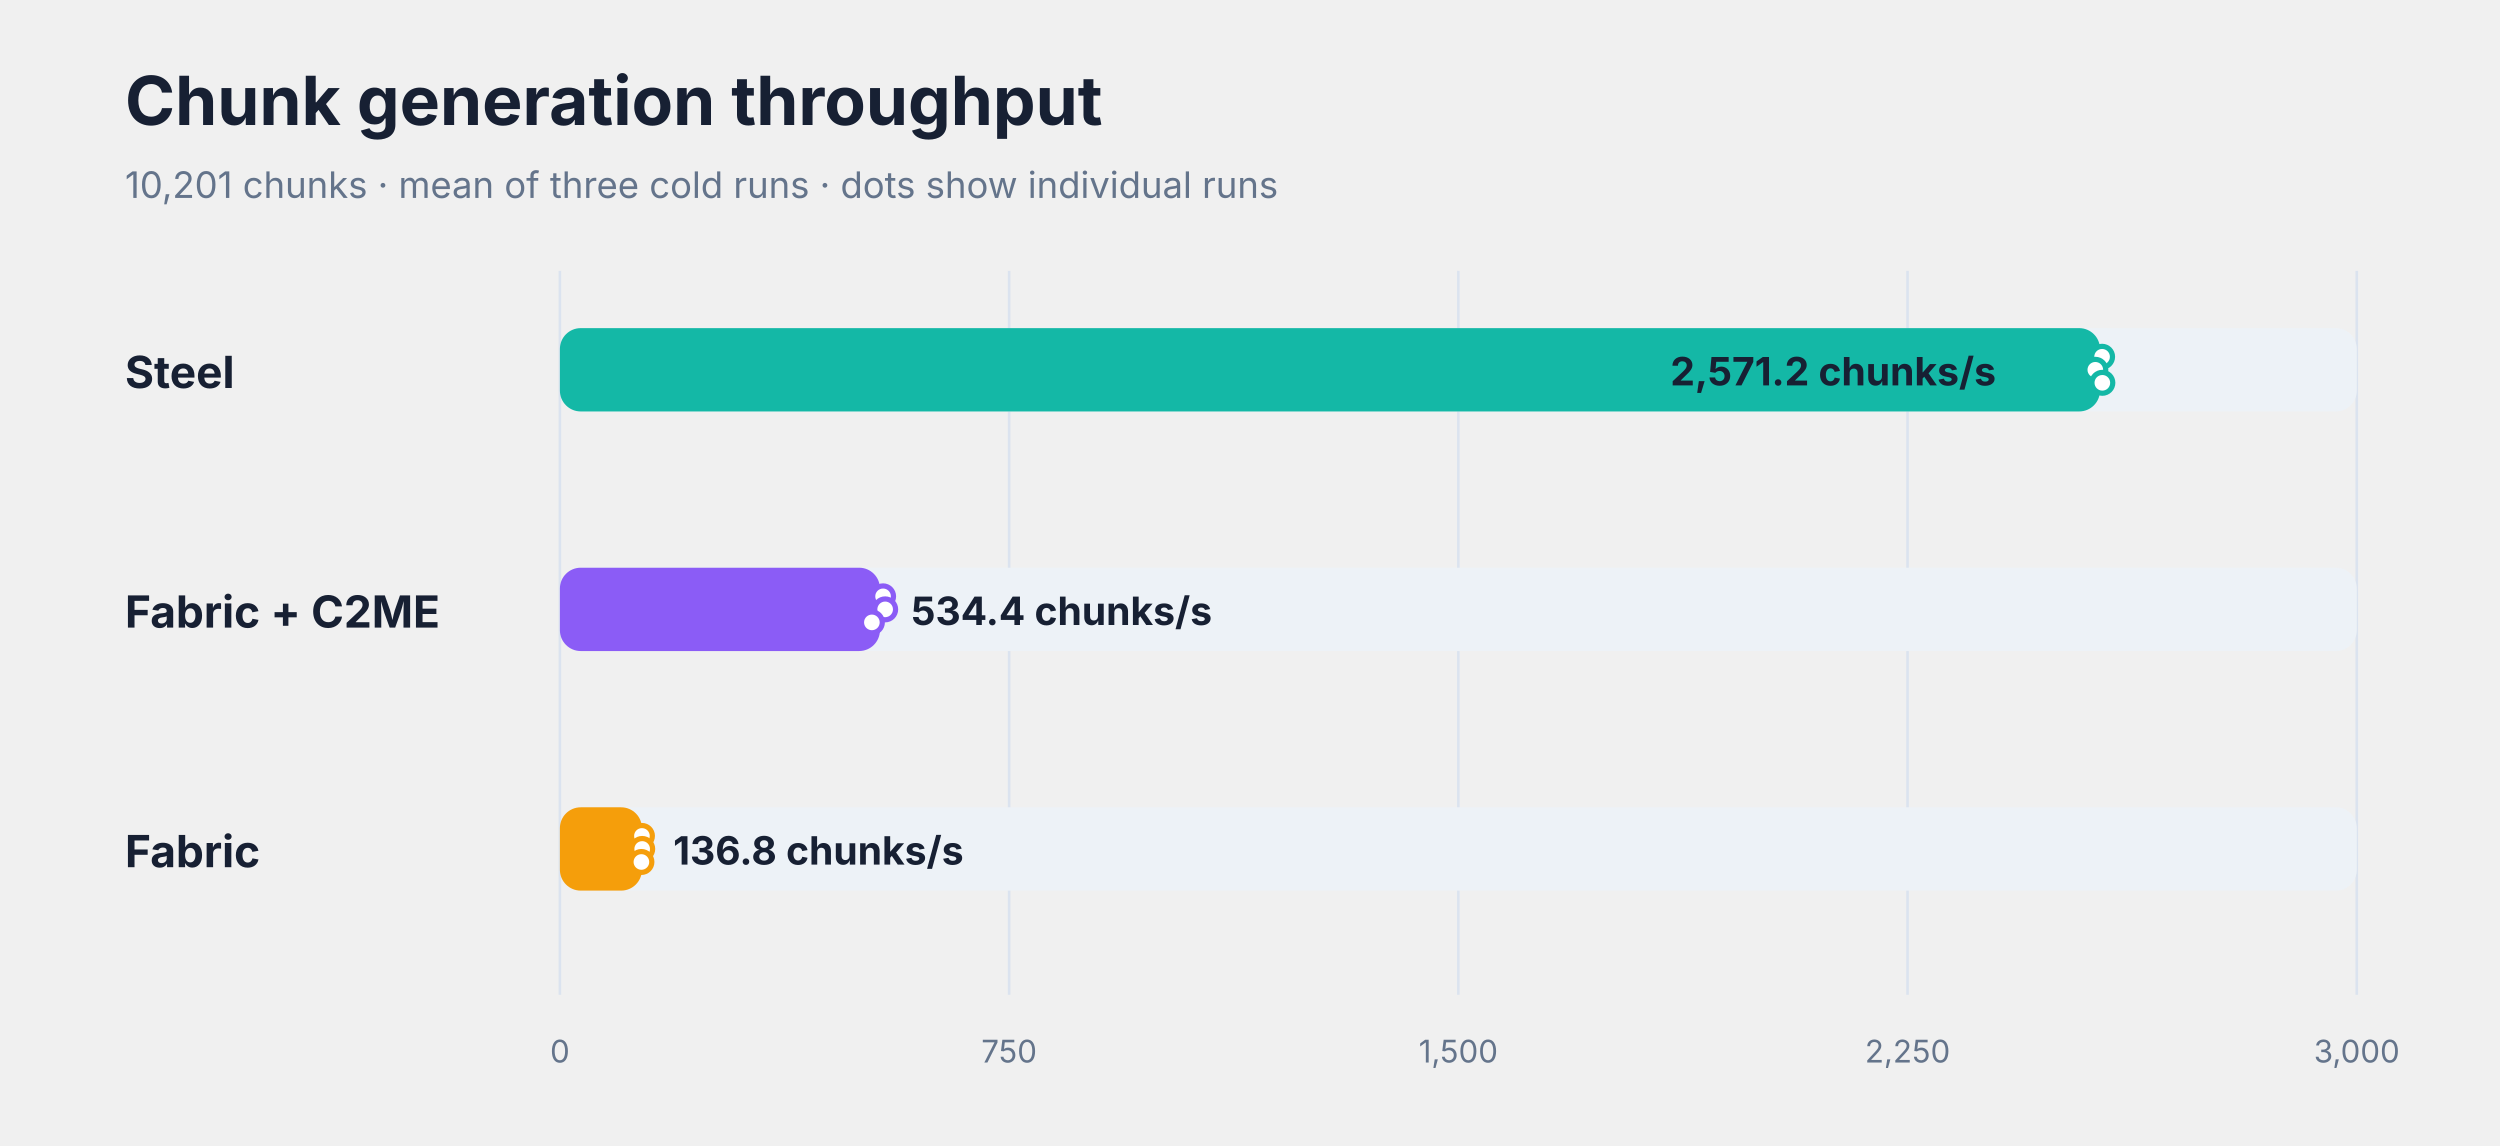
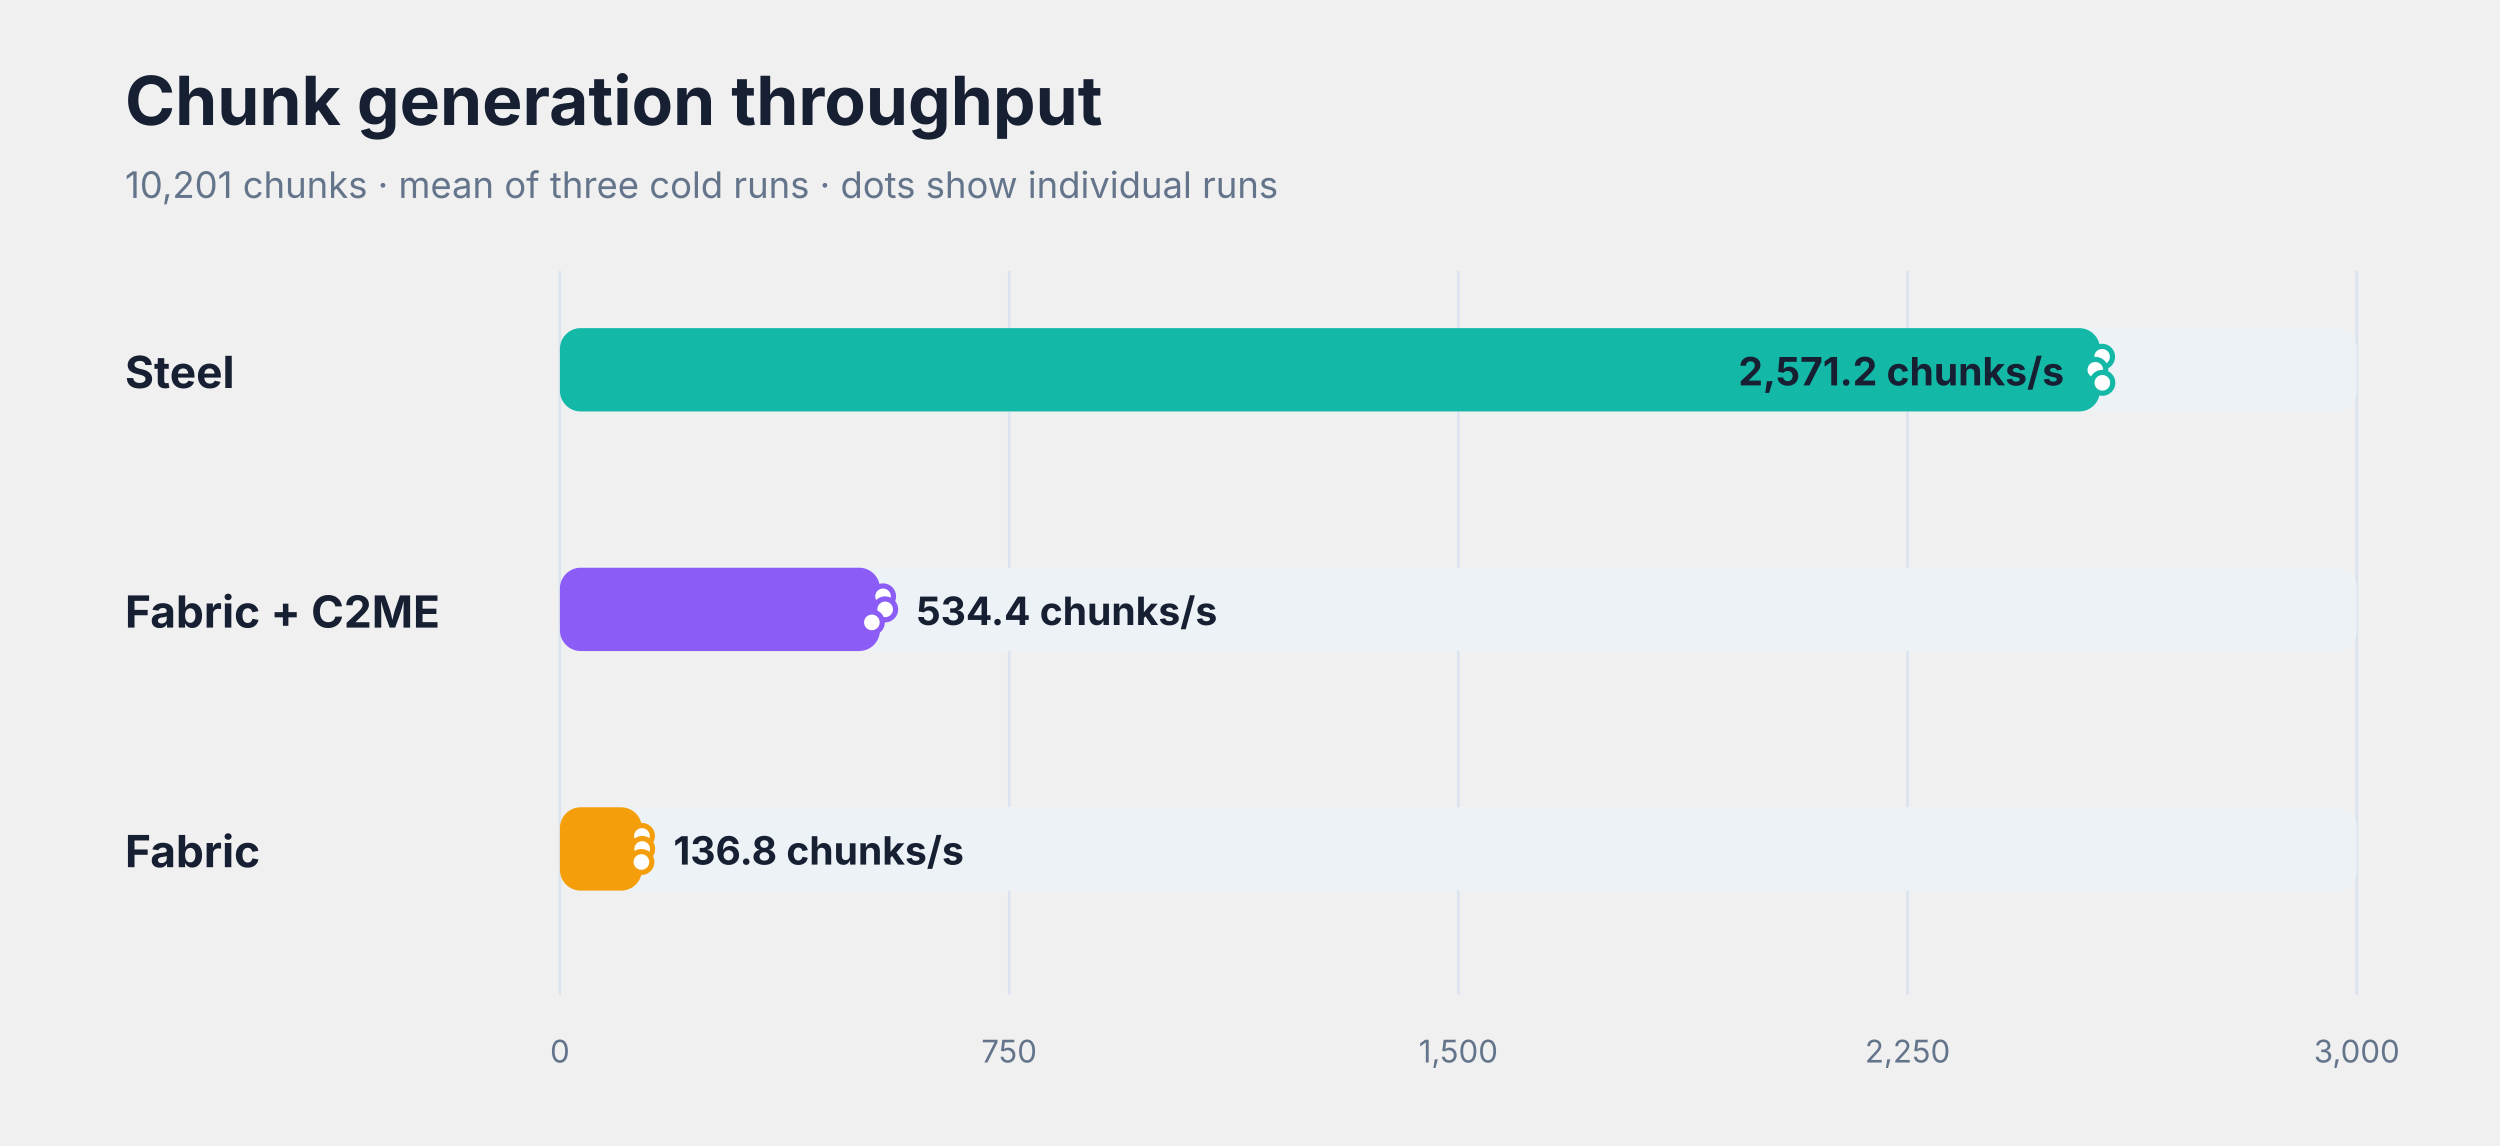
<svg xmlns="http://www.w3.org/2000/svg" viewBox="0 0 960 440" role="img">
  <style>
  text { font-family: Inter, ui-sans-serif, system-ui, sans-serif; fill: #172033; }
  .muted { fill: #64748b; }
  .grid { stroke: #dbe3ef; stroke-width: 1; }
  .track { fill: #edf2f7; }
  @media (prefers-color-scheme: dark) {
    text { fill: #edf3fb; }
    .muted { fill: #9aacbf; }
    .grid { stroke: #334155; }
    .track { fill: #1e293b; }
  }
</style>
  <text x="48" y="48" font-size="26" font-weight="700">Chunk generation throughput</text>
  <text x="48" y="76" font-size="14" class="muted">10,201 chunks · mean of three cold runs · dots show individual runs</text>
  <line x1="215" y1="104" x2="215" y2="382" class="grid" />
  <text x="215" y="408" text-anchor="middle" font-size="12" class="muted">0</text>
  <line x1="387.5" y1="104" x2="387.5" y2="382" class="grid" />
  <text x="387.5" y="408" text-anchor="middle" font-size="12" class="muted">750</text>
  <line x1="560" y1="104" x2="560" y2="382" class="grid" />
  <text x="560" y="408" text-anchor="middle" font-size="12" class="muted">1,500</text>
  <line x1="732.5" y1="104" x2="732.5" y2="382" class="grid" />
  <text x="732.5" y="408" text-anchor="middle" font-size="12" class="muted">2,250</text>
  <line x1="905" y1="104" x2="905" y2="382" class="grid" />
  <text x="905" y="408" text-anchor="middle" font-size="12" class="muted">3,000</text>
  <text x="48" y="149" font-size="17" font-weight="650">Steel</text>
  <rect x="215" y="126" width="690" height="32" rx="8" class="track" />
  <rect x="215" y="126" width="591.4" height="32" rx="8" fill="#14b8a6" />
  <circle cx="807.2" cy="137" r="4" fill="#ffffff" stroke="#14b8a6" stroke-width="2" />
  <circle cx="804.6" cy="142" r="4" fill="#ffffff" stroke="#14b8a6" stroke-width="2" />
  <circle cx="807.3" cy="147" r="4" fill="#ffffff" stroke="#14b8a6" stroke-width="2" />
-   <text x="641.4" y="148" font-size="15" font-weight="700">2,571.2 chunks/s</text>
+   <text x="792.6" y="148" text-anchor="end" font-size="15" font-weight="700">2,571.2 chunks/s</text>
  <text x="48" y="241" font-size="17" font-weight="650">Fabric + C2ME</text>
  <rect x="215" y="218" width="690" height="32" rx="8" class="track" />
  <rect x="215" y="218" width="122.9" height="32" rx="8" fill="#8b5cf6" />
  <circle cx="339.1" cy="229" r="4" fill="#ffffff" stroke="#8b5cf6" stroke-width="2" />
  <circle cx="339.9" cy="234" r="4" fill="#ffffff" stroke="#8b5cf6" stroke-width="2" />
  <circle cx="334.8" cy="239" r="4" fill="#ffffff" stroke="#8b5cf6" stroke-width="2" />
-   <text x="349.9" y="240" font-size="15" font-weight="700">534.4 chunks/s</text>
+   <text x="351.9" y="240" text-anchor="start" font-size="15" font-weight="700">534.4 chunks/s</text>
  <text x="48" y="333" font-size="17" font-weight="650">Fabric</text>
  <rect x="215" y="310" width="690" height="32" rx="8" class="track" />
  <rect x="215" y="310" width="31.5" height="32" rx="8" fill="#f59e0b" />
  <circle cx="246.5" cy="321" r="4" fill="#ffffff" stroke="#f59e0b" stroke-width="2" />
  <circle cx="246.6" cy="326" r="4" fill="#ffffff" stroke="#f59e0b" stroke-width="2" />
  <circle cx="246.3" cy="331" r="4" fill="#ffffff" stroke="#f59e0b" stroke-width="2" />
-   <text x="258.5" y="332" font-size="15" font-weight="700">136.8 chunks/s</text>
+   <text x="258.6" y="332" text-anchor="start" font-size="15" font-weight="700">136.8 chunks/s</text>
</svg>
